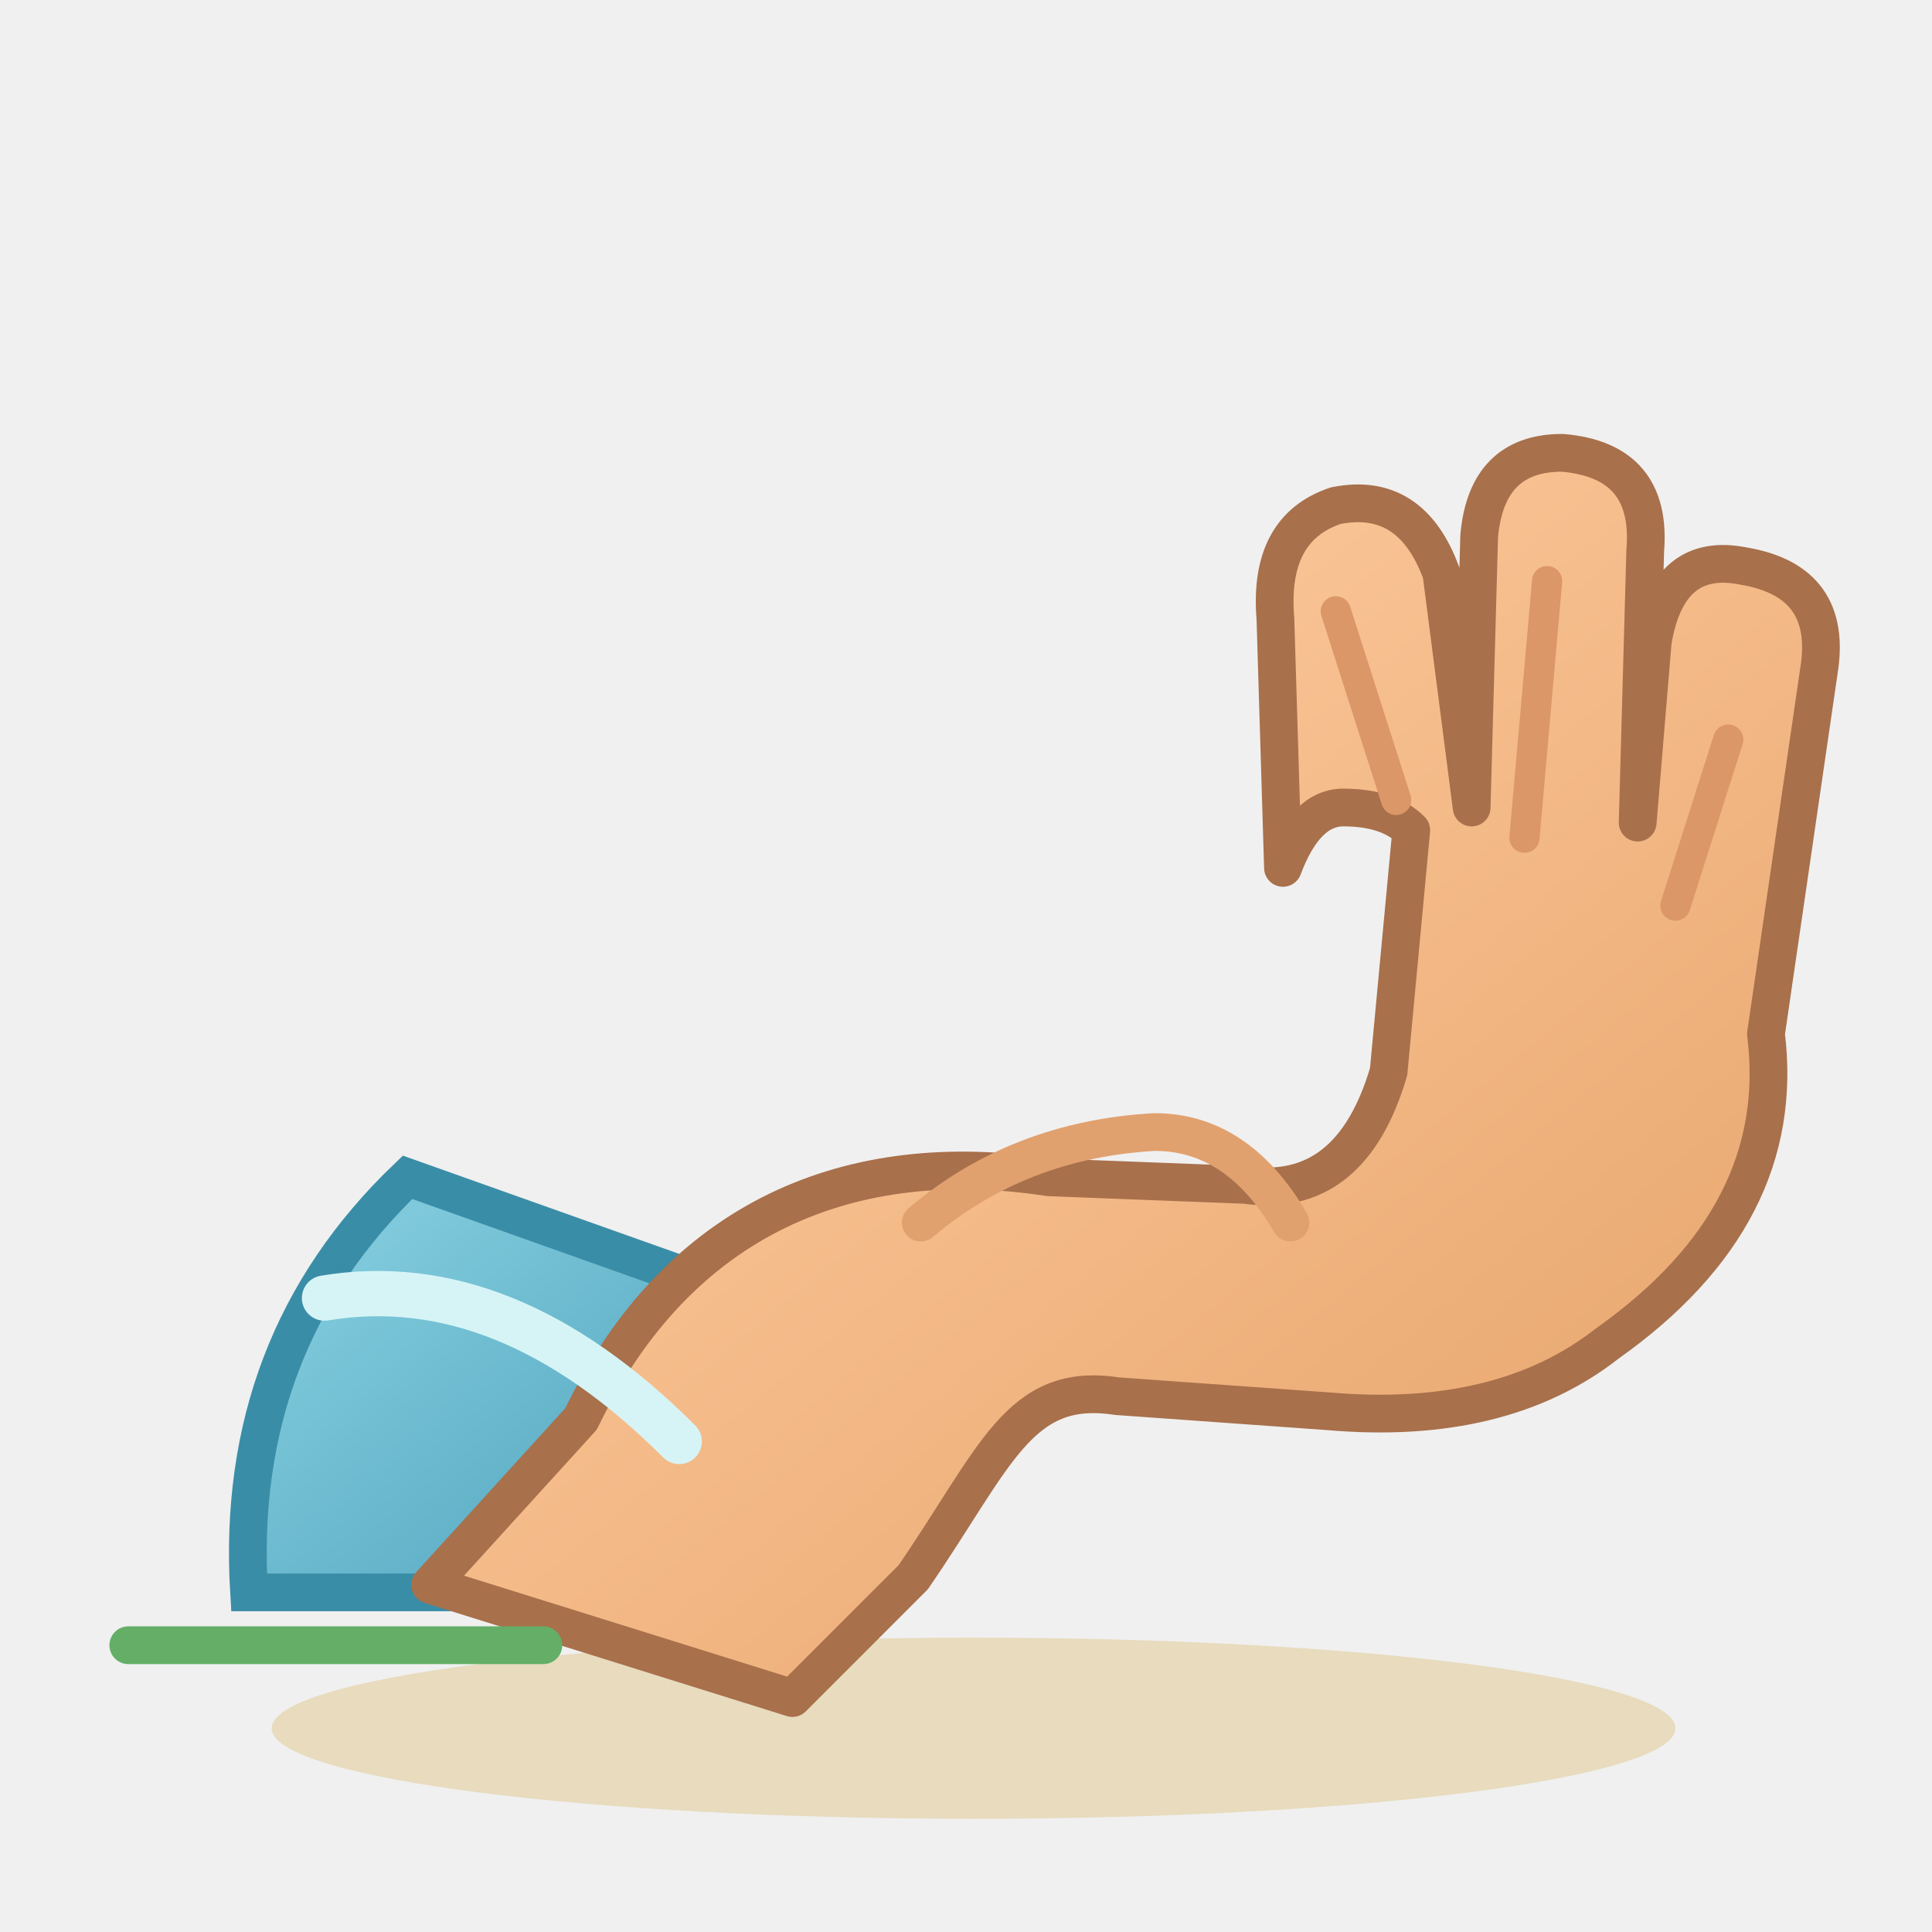
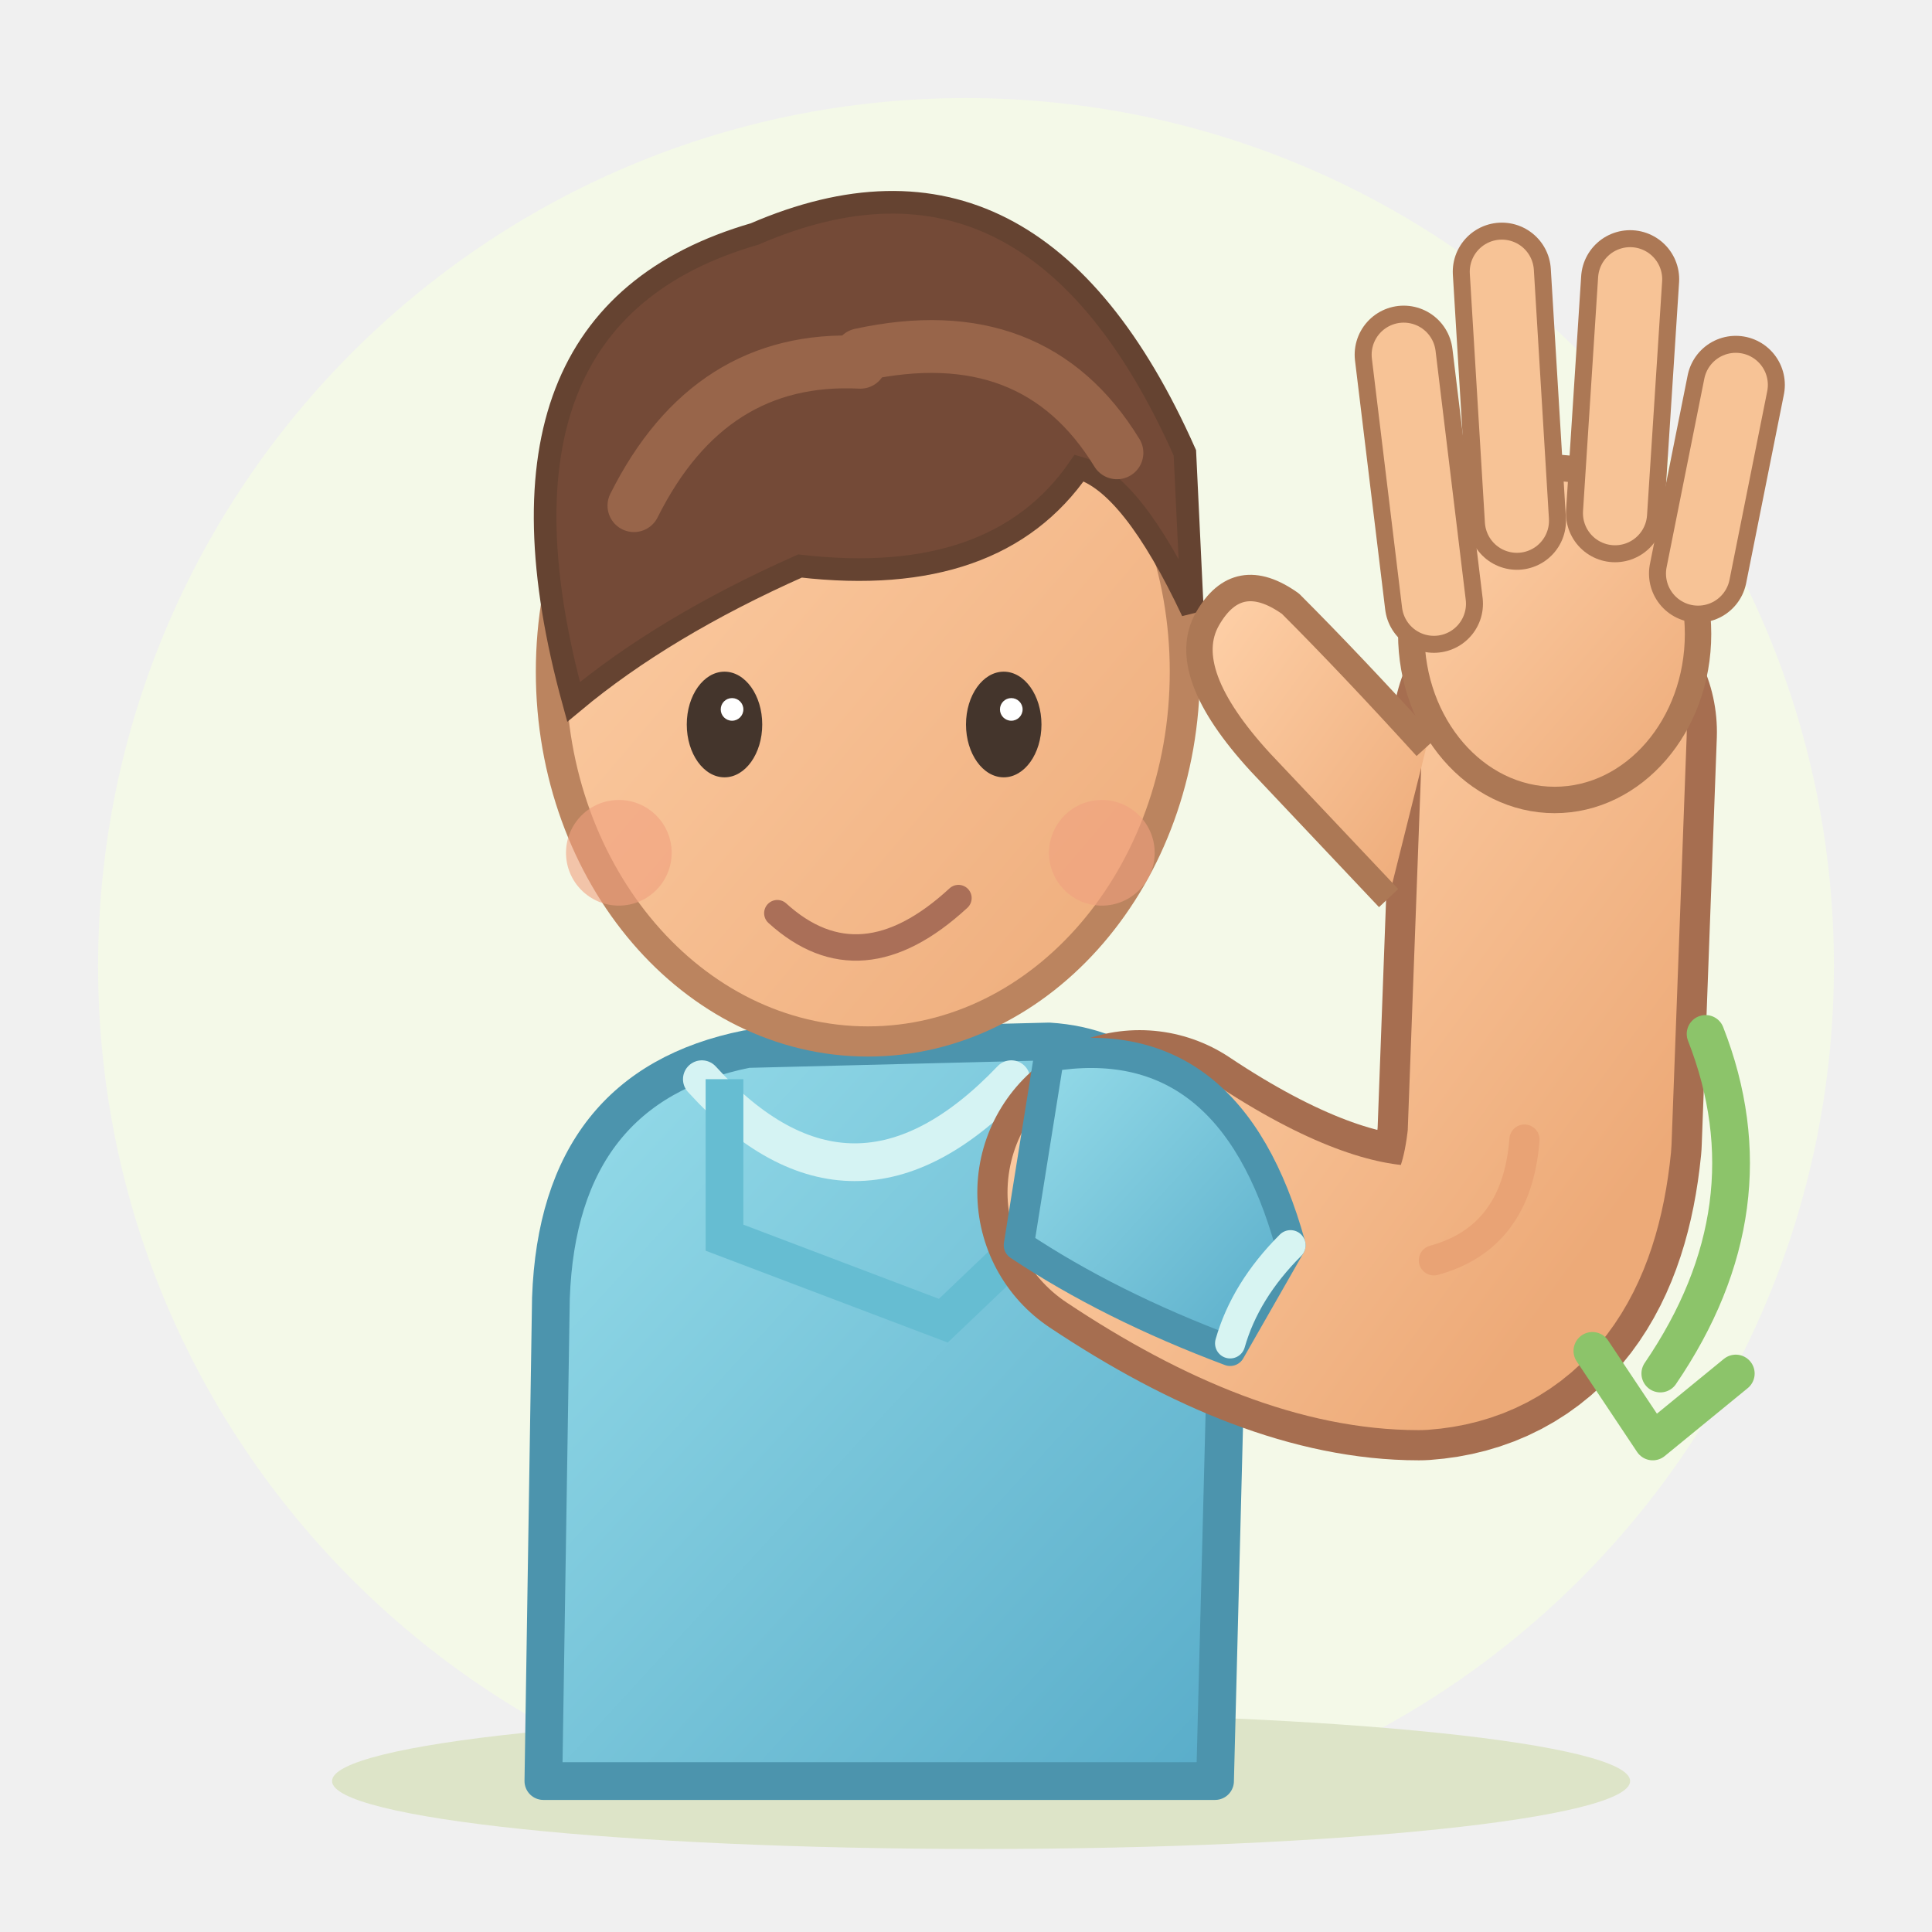
<svg xmlns="http://www.w3.org/2000/svg" viewBox="0 0 256 256">
  <defs>
-     <linearGradient id="skin" x1=".1" x2=".85" y1=".2" y2="1">
-       <stop stop-color="#FFCCA0" />
-       <stop offset="1" stop-color="#E6A46B" />
+     <linearGradient id="armSkin" x1="0" y1="0" x2="1" y2="1">
+       <stop stop-color="#FFD2AA" />
+       <stop offset="1" stop-color="#EDAA78" />
    </linearGradient>
-     <linearGradient id="shirt" x1="0" y1="0" x2="1" y2="1">
-       <stop stop-color="#8BD3E3" />
-       <stop offset="1" stop-color="#4DA1BB" />
+     <linearGradient id="armShirt" x1="0" y1="0" x2="1" y2="1">
+       <stop stop-color="#97DDEA" />
+       <stop offset="1" stop-color="#58ACC9" />
    </linearGradient>
  </defs>
-   <ellipse cx="129" cy="229" rx="93" ry="12" fill="#E8DBBE" />
-   <path d="M33 211q-2-33 21-55l45 16q-8 20-9 39z" fill="url(#shirt)" stroke="#3A8DA7" stroke-width="5" />
-   <path d="M77 188c13-27 36-36 62-32l26 1q14 2 19-15l3-32q-3-3-9-3-5 0-8 8l-1-33q-1-12 8-15 10-2 14 9l4 31 1-36q1-11 11-11 12 1 11 13l-1 36 2-24q2-12 12-10 12 2 10 14l-7 48q3 24-21 41-14 11-37 9l-28-2c-13-2-16 8-27 24l-16 16-48-15z" fill="url(#skin)" stroke="#A8704B" stroke-width="5" stroke-linejoin="round" stroke-linecap="round" />
-   <path d="M122 162q13-11 31-12 11 0 18 12" stroke="#E1A16F" stroke-width="5" fill="none" stroke-linecap="round" />
-   <path d="M177 81l8 25M205 77l-3 34M229 98l-7 22" fill="none" stroke="#DB9768" stroke-width="4" stroke-linecap="round" />
-   <path d="M43 172q24-4 47 19" stroke="#D6F4F6" stroke-width="6" fill="none" stroke-linecap="round" />
-   <path d="M17 218h55" stroke="#64AE68" stroke-width="5" stroke-linecap="round" />
+   <circle cx="128" cy="128" r="115" fill="#F4F9E8" />
+   <ellipse cx="130" cy="236" rx="86" ry="9" fill="#DDE4C8" />
+   <path d="M72 236L73 172Q74 144 99 139L139 138Q155 139 163 158L161 236Z" fill="url(#armShirt)" stroke="#4C94AD" stroke-width="5" stroke-linejoin="round" />
+   <path d="M93 143Q113 165 134 143" fill="none" stroke="#D5F3F3" stroke-width="5" stroke-linecap="round" />
+   <path d="M96 143L96 164L125 175L147 154" fill="none" stroke="#66BDD2" stroke-width="5" />
+   <ellipse cx="115" cy="89" rx="42" ry="49" fill="url(#armSkin)" stroke="#BB845F" stroke-width="4" />
+   <path d="M76 93Q62 42 100 31Q137 15 157 60L158 81Q150 64 143 62Q132 78 106 75Q88 83 76 93Z" fill="#744A37" stroke="#654331" stroke-width="3" />
+   <path d="M84 67Q94 47 114 48M114 47Q137 42 148 60" fill="none" stroke="#98654A" stroke-width="7" stroke-linecap="round" />
+   <ellipse cx="96" cy="96" rx="5" ry="7" fill="#44352C" />
+   <ellipse cx="133" cy="96" rx="5" ry="7" fill="#44352C" />
+   <circle cx="97" cy="94" r="1.5" fill="white" />
+   <circle cx="134" cy="94" r="1.5" fill="white" />
+   <circle cx="82" cy="113" r="7" fill="#F0A07F" opacity=".6" />
+   <circle cx="146" cy="113" r="7" fill="#F0A07F" opacity=".6" />
+   <path d="M103 121Q114 131 127 119" fill="none" stroke="#AA6F58" stroke-width="3.5" stroke-linecap="round" />
+   <path d="M151 158Q172 172 188 172Q202 171 204 151L206 97" fill="none" stroke="#A66E50" stroke-width="43" stroke-linecap="round" stroke-linejoin="round" />
+   <path d="M151 158Q172 172 188 172Q202 171 204 151L206 97" fill="none" stroke="url(#armSkin)" stroke-width="35" stroke-linecap="round" stroke-linejoin="round" />
+   <ellipse cx="206" cy="84" rx="19" ry="22" fill="url(#armSkin)" stroke="#AC7855" stroke-width="3.5" />
+   <g fill="none" stroke="#AC7855" stroke-width="13" stroke-linecap="round">
+     <path d="M190 80L186 47" />
+     <path d="M201 69L199 36" />
+     <path d="M214 68L216 37" />
+     <path d="M225 76L230 51" />
+   </g>
+   <g fill="none" stroke="#F7C396" stroke-width="8.5" stroke-linecap="round">
+     <path d="M190 80L186 47" />
+     <path d="M201 69L199 36" />
+     <path d="M214 68L216 37" />
+     <path d="M225 76L230 51" />
+   </g>
+   <path d="M189 99Q179 88 171 80Q164 75 160 82Q156 89 167 101L184 119" fill="url(#armSkin)" stroke="#AC7855" stroke-width="3.5" stroke-linejoin="round" />
+   <path d="M190 167Q201 164 202 151" fill="none" stroke="#E9A375" stroke-width="4" stroke-linecap="round" />
+   <path d="M139 140Q163 136 171 165L163 179Q147 173 135 165Z" fill="url(#armShirt)" stroke="#4C94AD" stroke-width="4" stroke-linejoin="round" />
+   <path d="M163 178Q165 171 171 165" fill="none" stroke="#D7F4F2" stroke-width="4" stroke-linecap="round" />
+   <path d="M226 137Q235 160 220 182" fill="none" stroke="#8CC46A" stroke-width="5" stroke-linecap="round" />
+   <path d="M211 179L219 191L230 182" fill="none" stroke="#8CC46A" stroke-width="5" stroke-linecap="round" stroke-linejoin="round" />
</svg>
